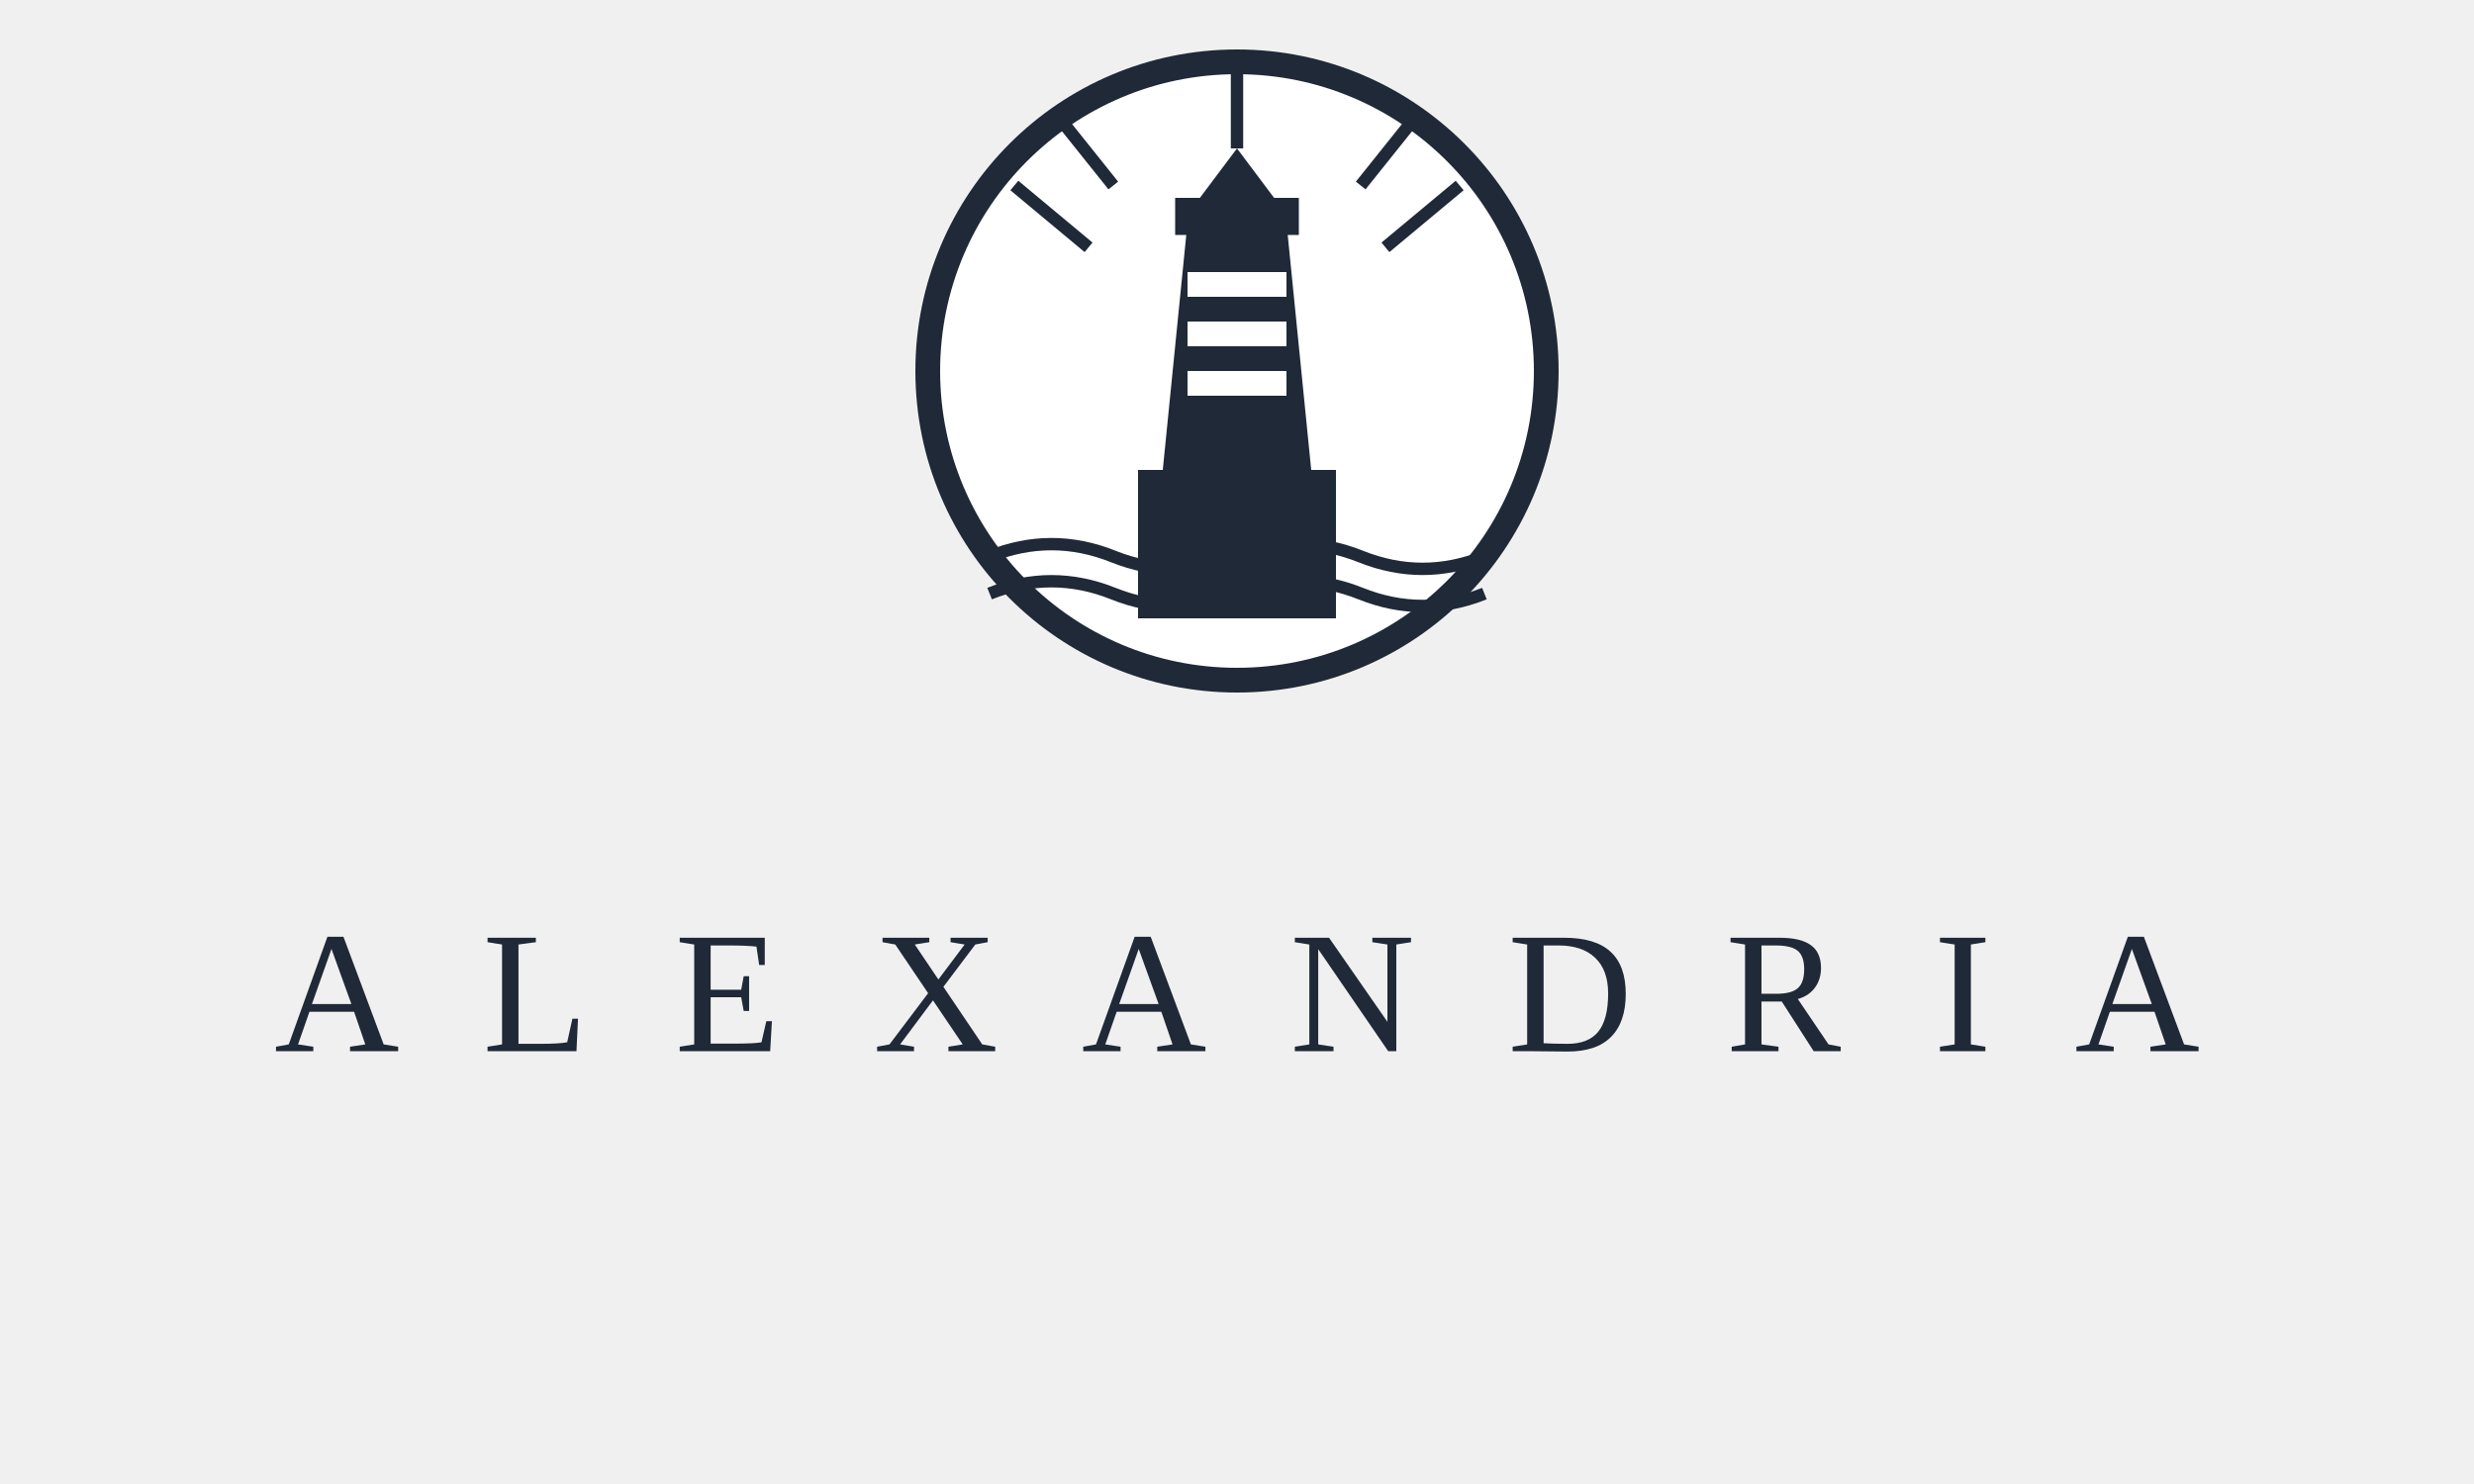
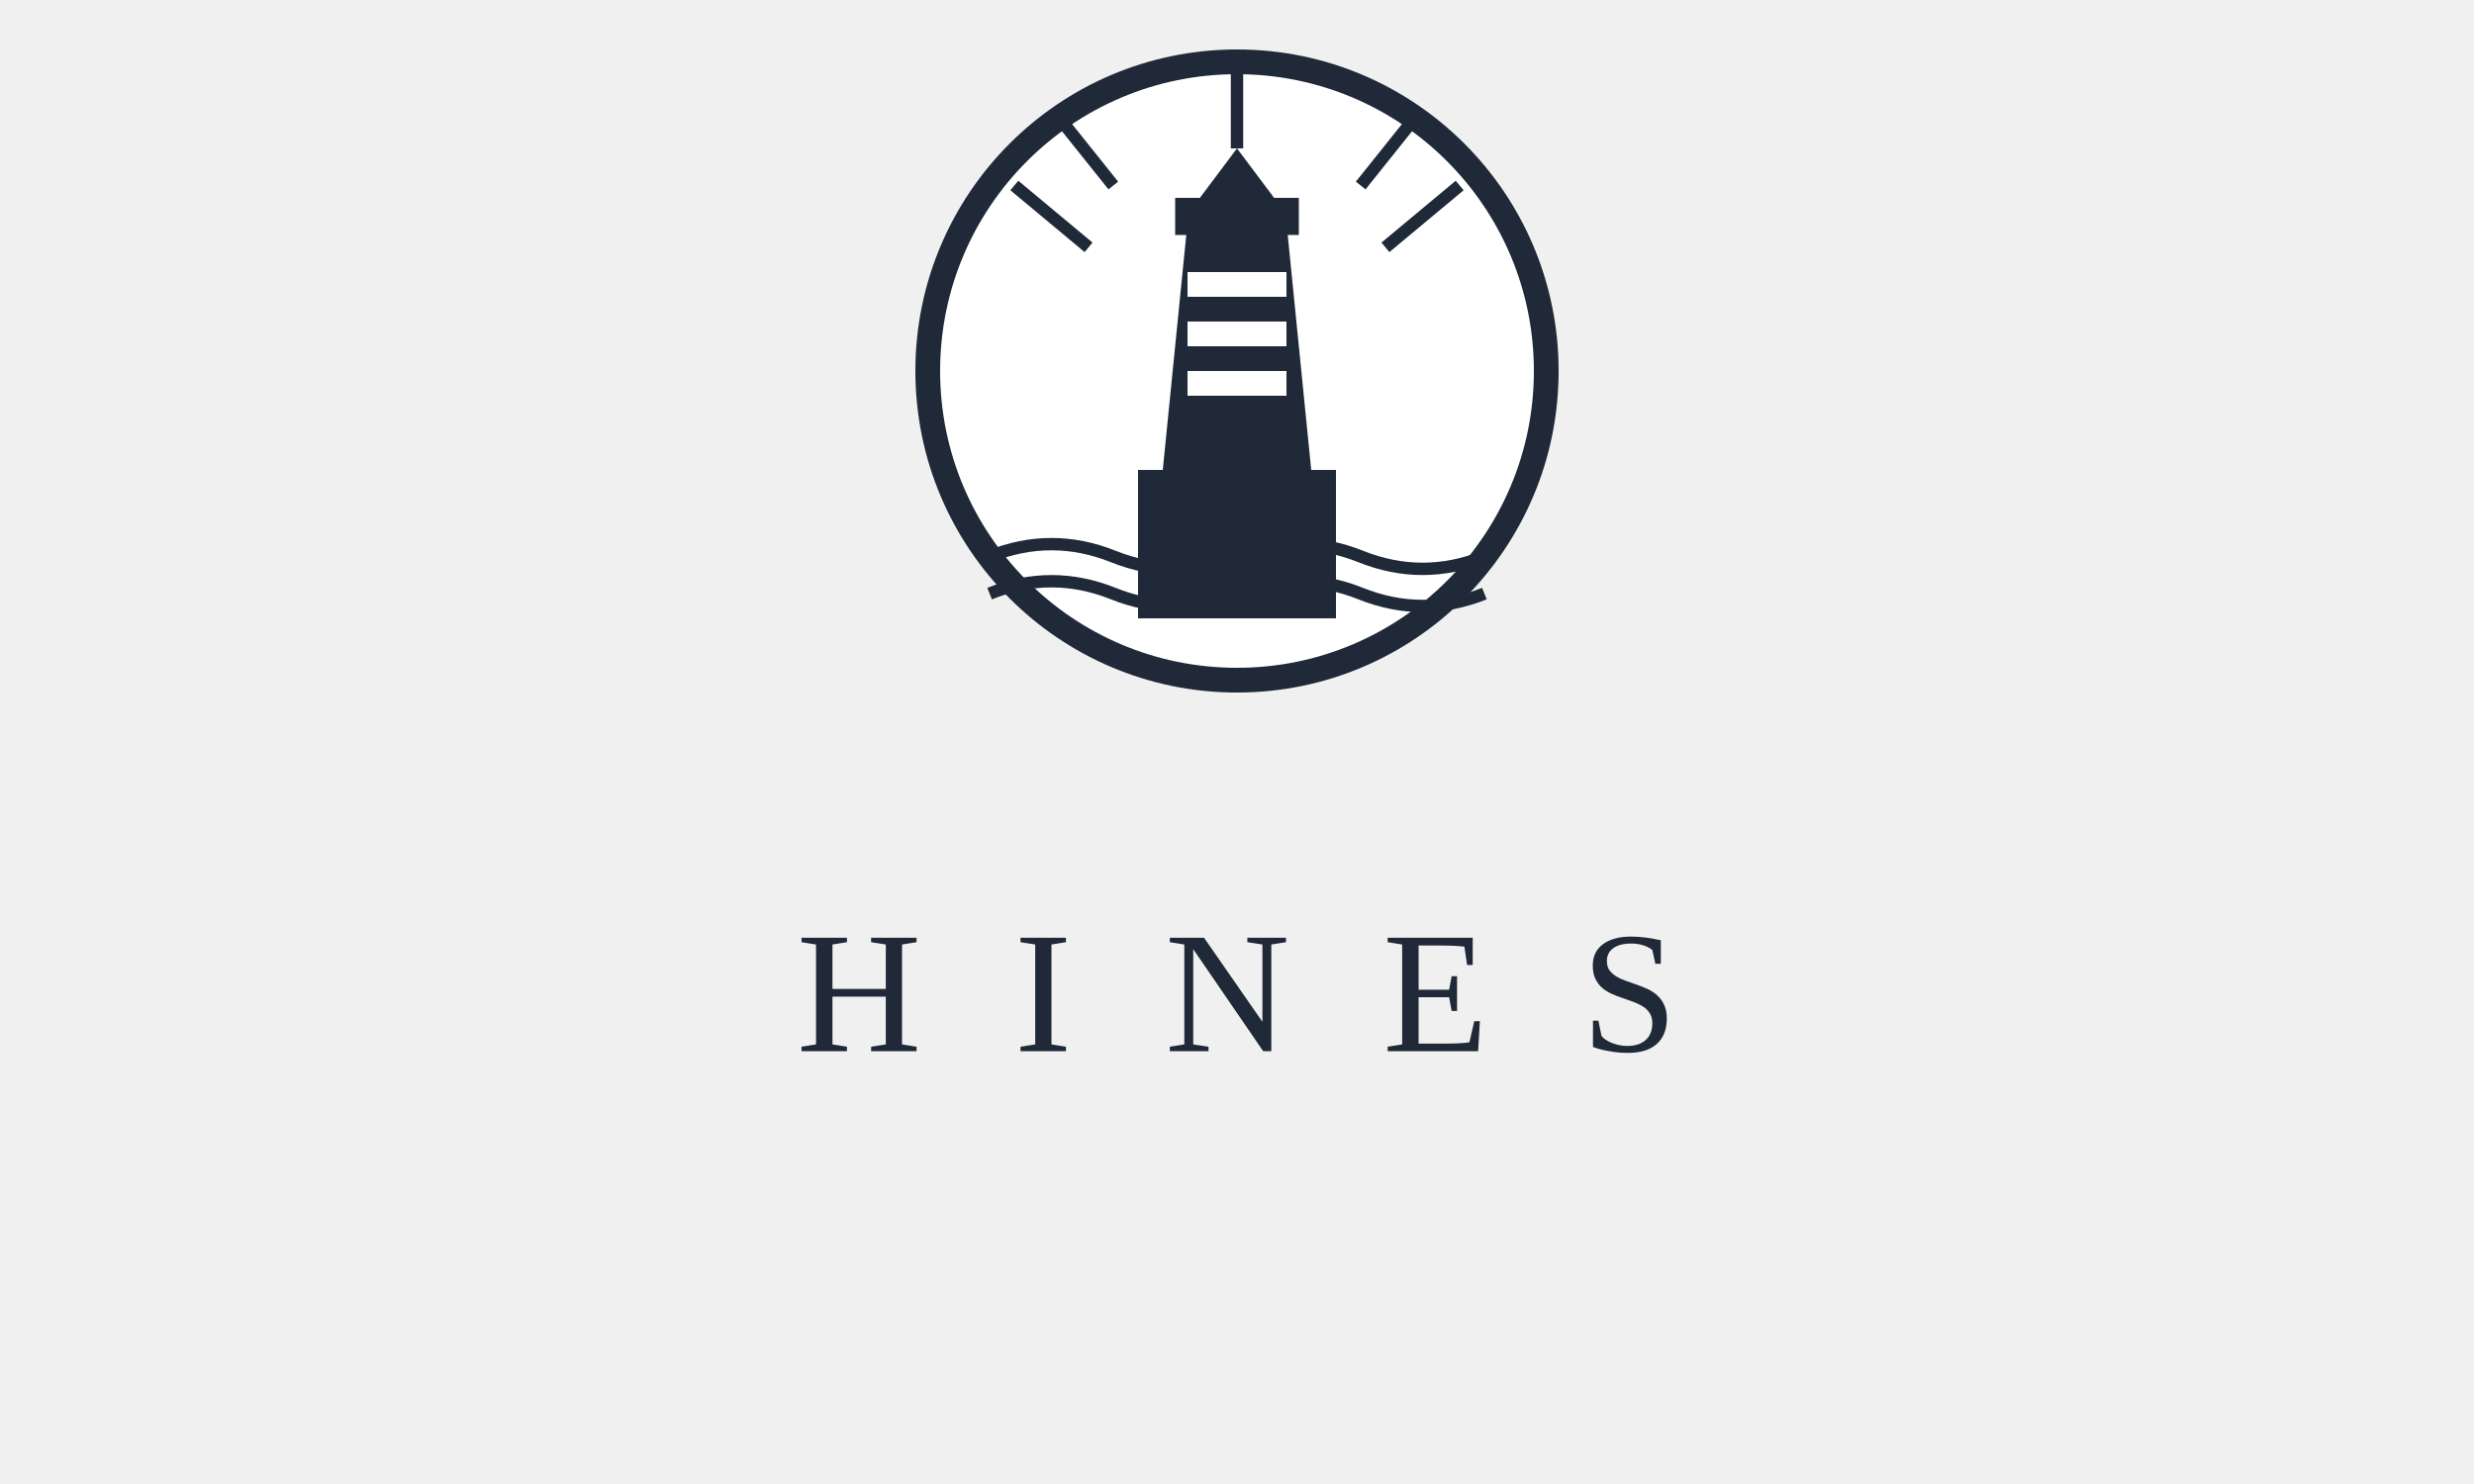
<svg xmlns="http://www.w3.org/2000/svg" width="600" height="360" viewBox="0 0 200 120" fill="none">
  <defs>
    <style>
-       .alexandria-text { font-family: 'Times New Roman', serif; font-size: 14px; font-weight: 400; letter-spacing: 2px; fill: #1F2937; }
+       .hines-text { font-family: 'Times New Roman', serif; font-size: 14px; font-weight: 400; letter-spacing: 2px; fill: #1F2937; }
    </style>
  </defs>
  <circle cx="100" cy="30" r="25" fill="#FFFFFF" stroke="#1F2937" stroke-width="2" />
  <g transform="translate(100, 30)">
    <rect x="-8" y="8" width="16" height="12" fill="#1F2937" />
    <path d="M-6 8 L-4 -12 L4 -12 L6 8 Z" fill="#1F2937" />
    <rect x="-4" y="-8" width="8" height="2" fill="#FFFFFF" />
    <rect x="-4" y="-4" width="8" height="2" fill="#FFFFFF" />
    <rect x="-4" y="0" width="8" height="2" fill="#FFFFFF" />
    <rect x="-5" y="-14" width="10" height="3" fill="#1F2937" />
    <polygon points="-3,-14 0,-18 3,-14" fill="#1F2937" />
    <g stroke="#1F2937" stroke-width="1" fill="none">
      <line x1="-12" y1="-10" x2="-18" y2="-15" />
      <line x1="-10" y1="-15" x2="-14" y2="-20" />
      <line x1="0" y1="-18" x2="0" y2="-24" />
      <line x1="10" y1="-15" x2="14" y2="-20" />
      <line x1="12" y1="-10" x2="18" y2="-15" />
    </g>
    <g transform="translate(0, 15)" stroke="#1F2937" stroke-width="1" fill="none">
      <path d="M-20 0 Q-15 -2 -10 0 Q-5 2 0 0 Q5 -2 10 0 Q15 2 20 0" />
      <path d="M-20 3 Q-15 1 -10 3 Q-5 5 0 3 Q5 1 10 3 Q15 5 20 3" />
    </g>
  </g>
-   <text x="100" y="85" text-anchor="middle" class="alexandria-text">A L E X A N D R I A</text>
+   <text x="100" y="85" text-anchor="middle" class="hines-text">H I N E S</text>
</svg>
